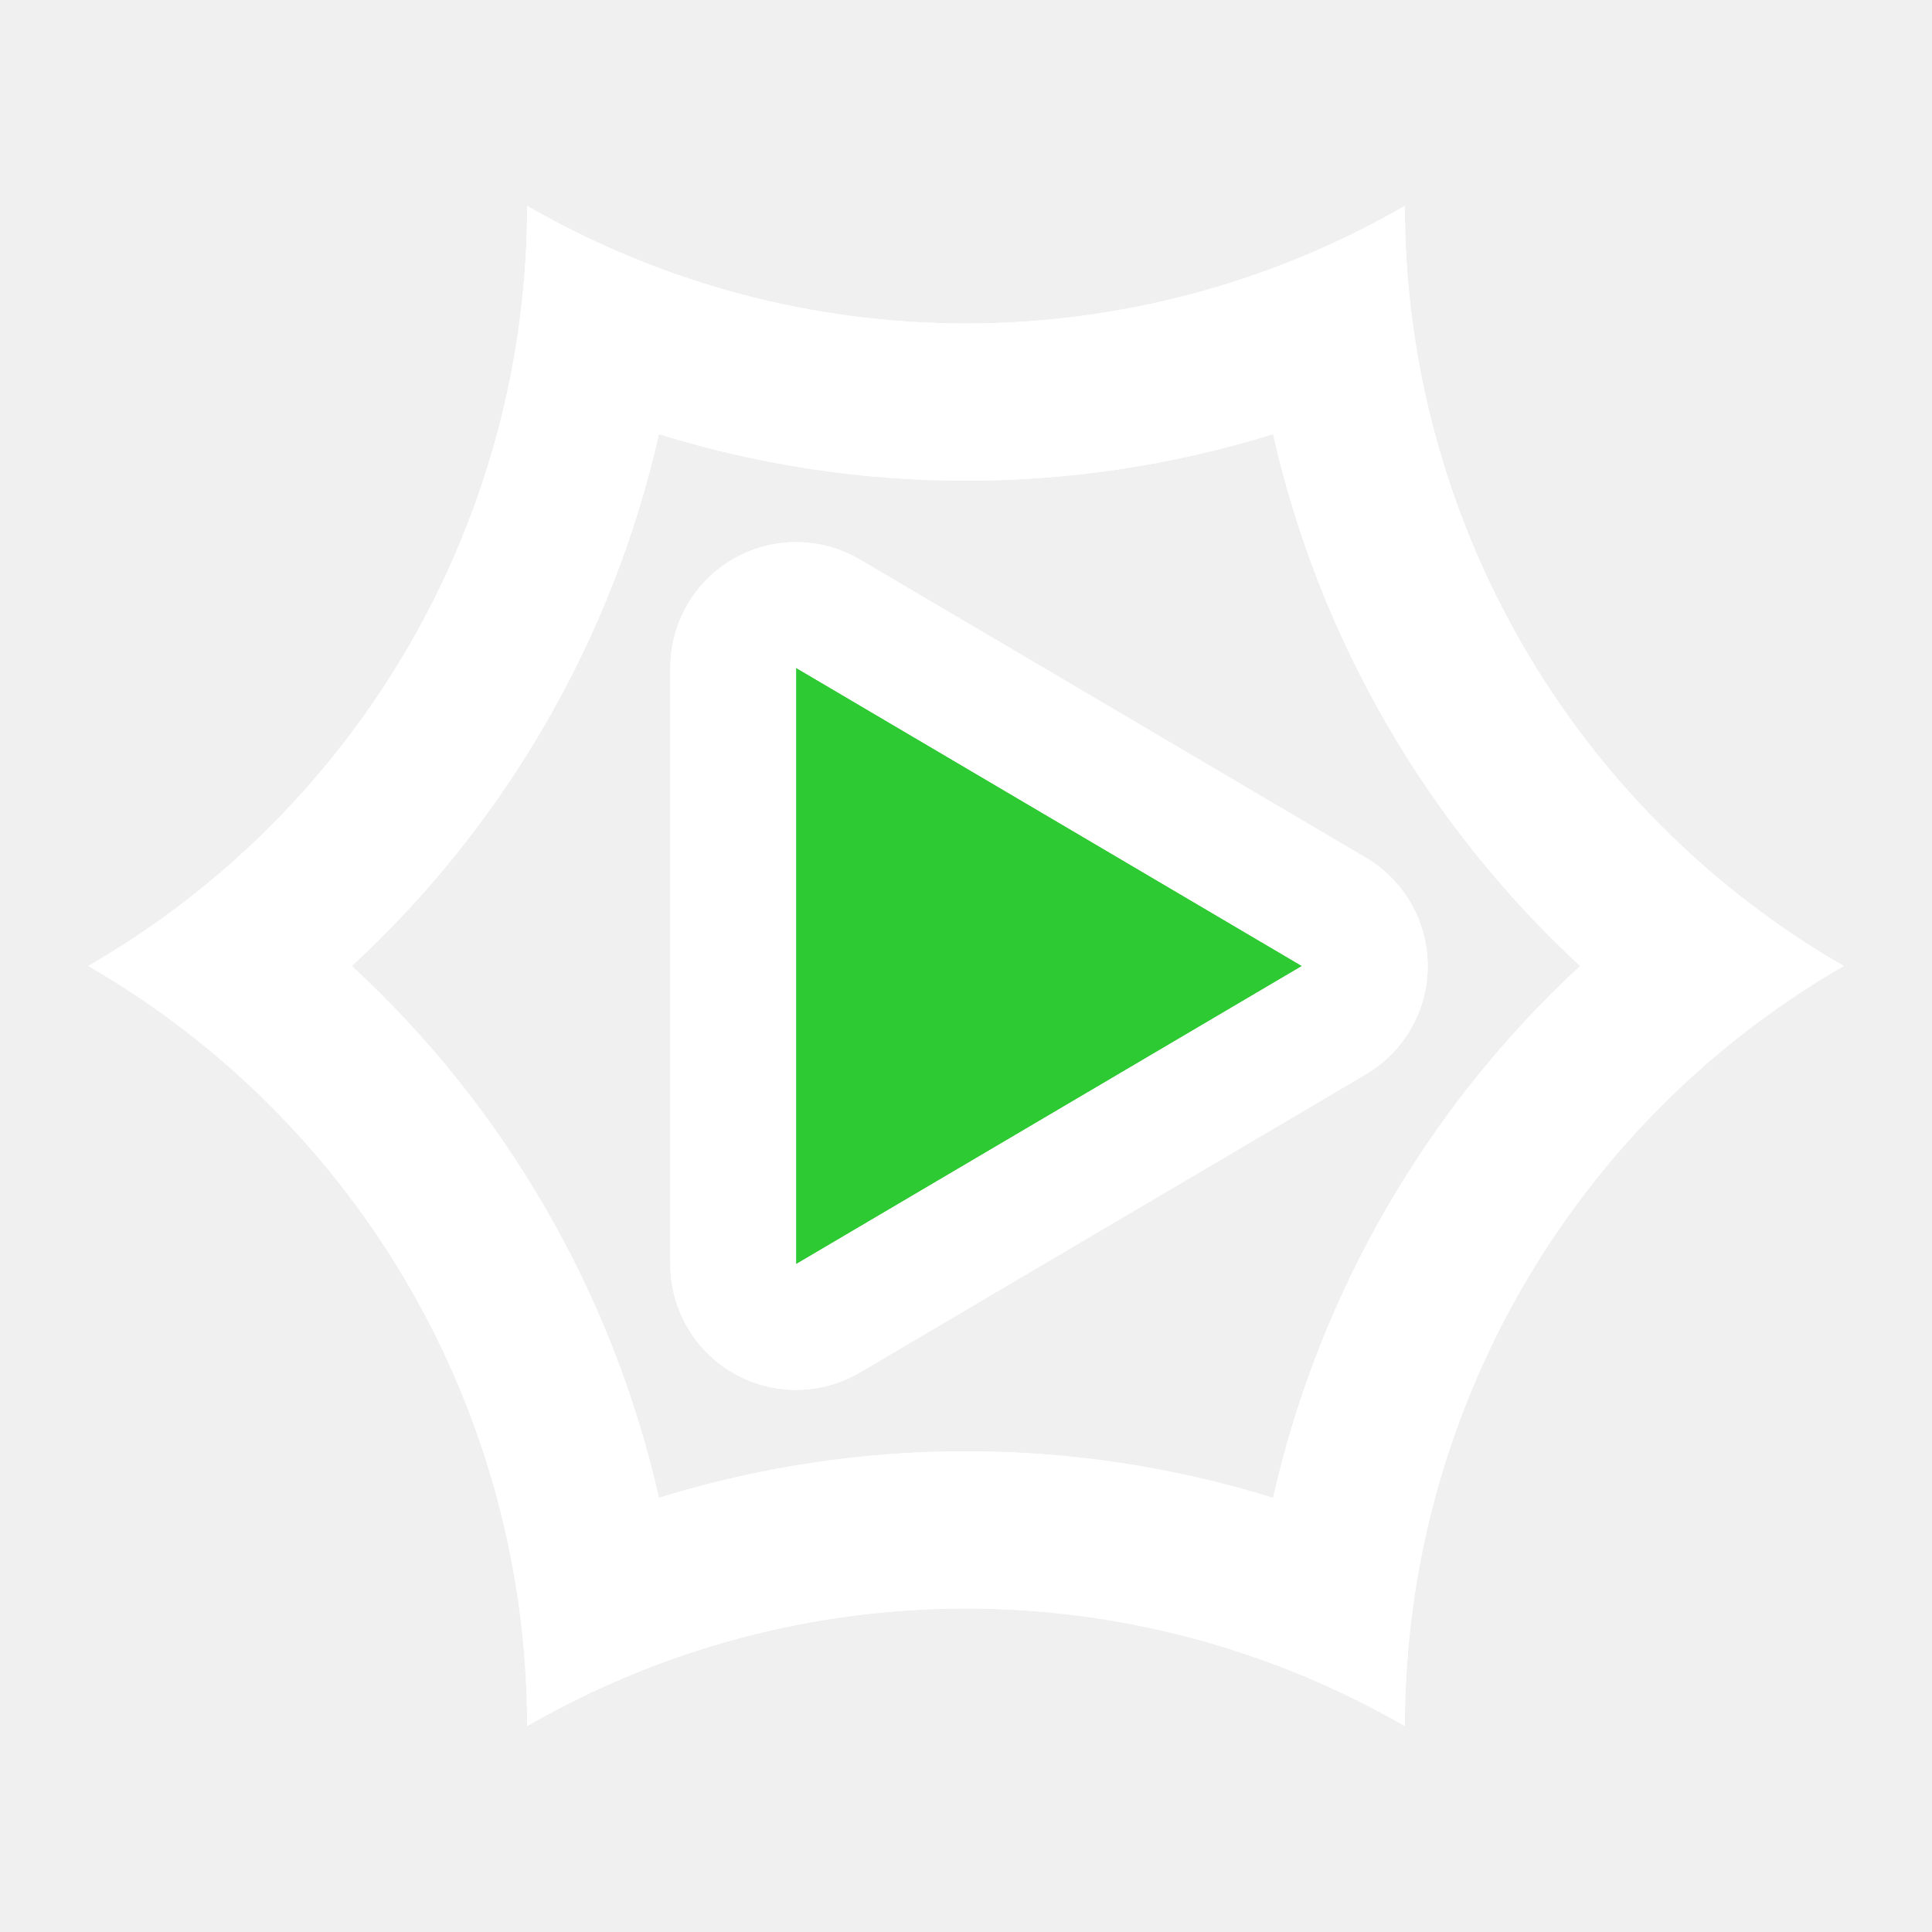
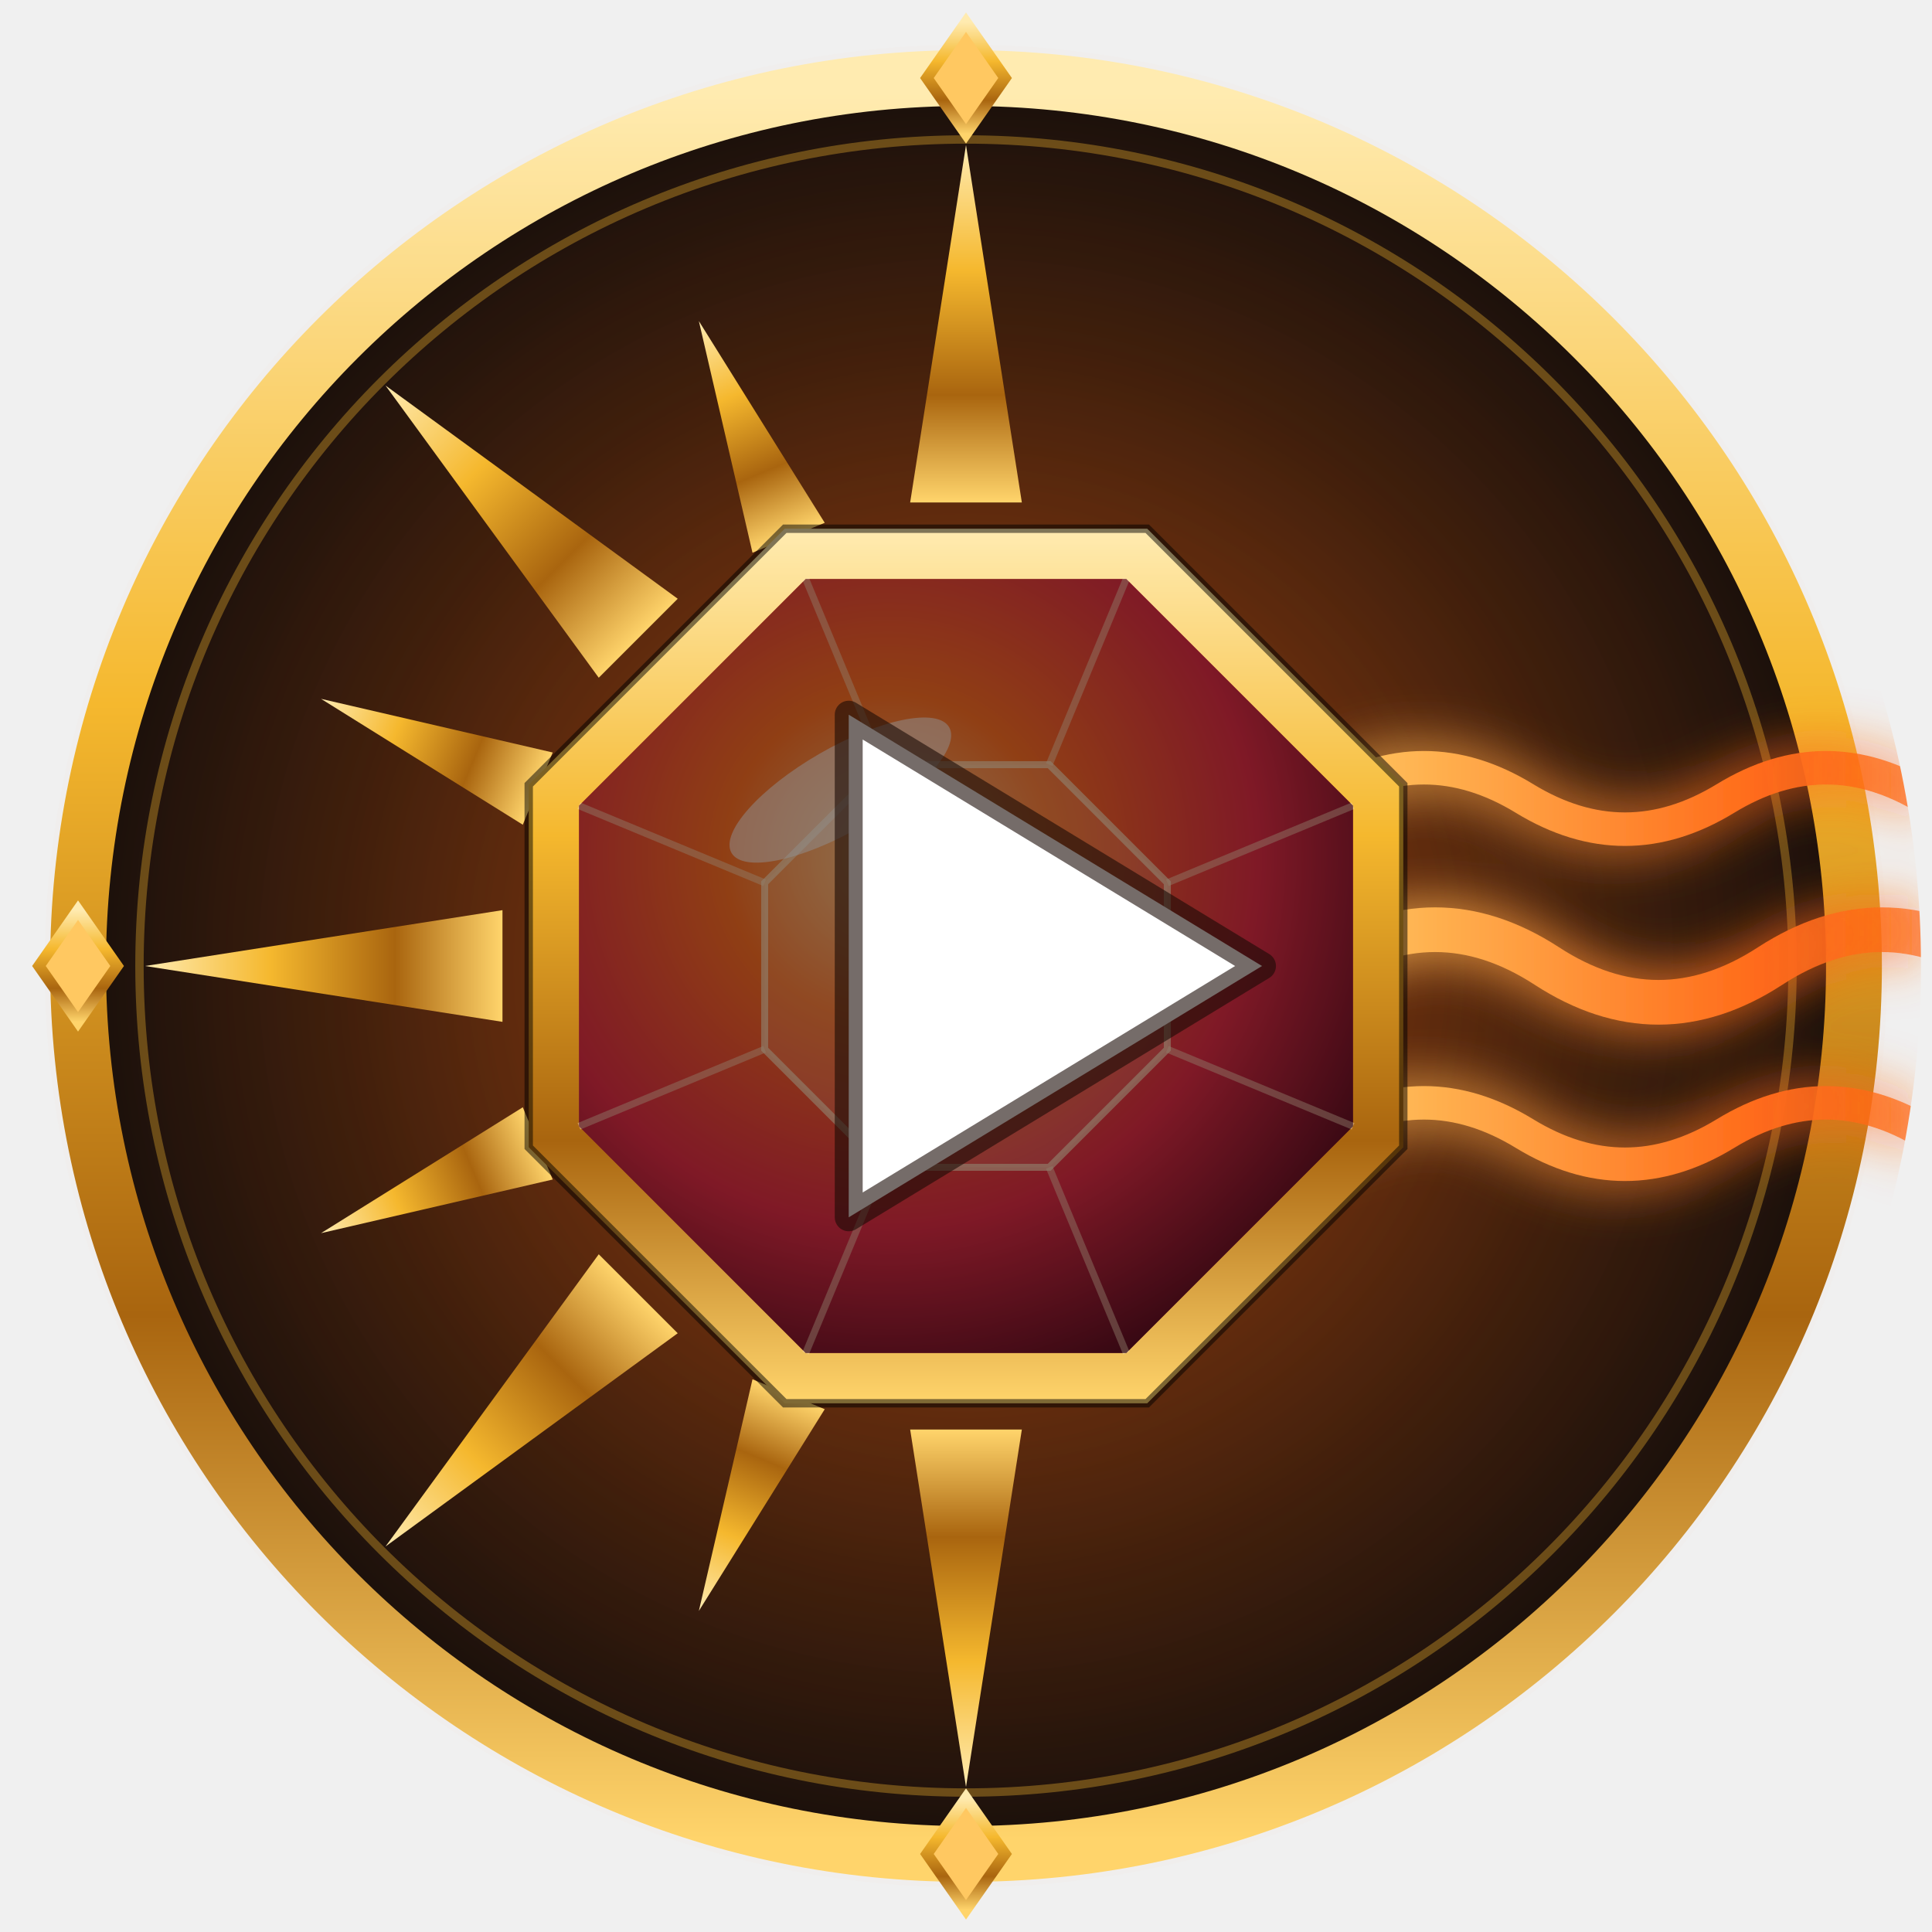
- <svg xmlns="http://www.w3.org/2000/svg" width="100%" height="100%" viewBox="0 0 1024 1024" version="1.1" xml:space="preserve" style="fill-rule:evenodd;clip-rule:evenodd;stroke-linejoin:round;stroke-miterlimit:2;">
-   <g transform="matrix(1,0,0,1,-1088,0)">
-     <g id="ICON_PLAYING" transform="matrix(1,0,0,1,1088,1.13687e-13)">
-       <rect x="0" y="0" width="1024" height="1024" style="fill:none;" />
-       <g id="apollo.afdesign" transform="matrix(1,0,0,1,512,512)">
-         <g transform="matrix(1,0,0,1,-512,-512)">
-           <clipPath id="_clip1">
-             <rect x="0" y="0" width="1024" height="1024" />
-           </clipPath>
-           <g clip-path="url(#_clip1)">
-             <g>
-               <g transform="matrix(1.27997,0,0,1.27997,-143.345,-143.345)">
-                 <g transform="matrix(1.26917,-0.732758,0.732758,1.26917,-512.989,237.355)">
-                   <path d="M512,264C556.301,340.731 638.172,388 726.774,388C682.473,464.731 682.473,559.269 726.774,636C638.172,636 556.301,683.269 512,760C467.699,683.269 385.828,636 297.226,636C341.527,559.269 341.527,464.731 297.226,388C385.828,388 467.699,340.731 512,264ZM512,338.465C471.86,381.904 419.404,412.19 361.715,425.233C379.264,481.715 379.264,542.285 361.715,598.767C419.404,611.81 471.86,642.096 512,685.535C552.14,642.096 604.596,611.81 662.285,598.767C644.736,542.285 644.736,481.715 662.285,425.233C604.596,412.19 552.14,381.904 512,338.465Z" style="fill:white;" />
-                 </g>
-                 <g transform="matrix(1.26917,-0.732758,0.732758,1.26917,-512.989,237.355)">
-                   <path d="M512,264C556.301,340.731 638.172,388 726.774,388C682.473,464.731 682.473,559.269 726.774,636C638.172,636 556.301,683.269 512,760C467.699,683.269 385.828,636 297.226,636C341.527,559.269 341.527,464.731 297.226,388C385.828,388 467.699,340.731 512,264ZM512,338.465C471.86,381.904 419.404,412.19 361.715,425.233C379.264,481.715 379.264,542.285 361.715,598.767C419.404,611.81 471.86,642.096 512,685.535C552.14,642.096 604.596,611.81 662.285,598.767C644.736,542.285 644.736,481.715 662.285,425.233C604.596,412.19 552.14,381.904 512,338.465Z" style="fill:white;" />
-                 </g>
-               </g>
-             </g>
-           </g>
-         </g>
+ <svg xmlns="http://www.w3.org/2000/svg" viewBox="0 0 1024 1024" width="1024" height="1024">
+   <defs>
+     <radialGradient id="hBg" cx="50%" cy="50%" r="72%">
+       <stop offset="0" stop-color="#3A1A06" />
+       <stop offset=".5" stop-color="#160E09" />
+       <stop offset="1" stop-color="#0A0B0F" />
+     </radialGradient>
+     <radialGradient id="sBg" cx="50%" cy="50%" r="72%">
+       <stop offset="0" stop-color="#0B2346" />
+       <stop offset=".5" stop-color="#0C111D" />
+       <stop offset="1" stop-color="#0A0B0F" />
+     </radialGradient>
+     <radialGradient id="lBg" cx="50%" cy="45%" r="75%">
+       <stop offset="0" stop-color="#16131A" />
+       <stop offset="1" stop-color="#0A0B0F" />
+     </radialGradient>
+     <radialGradient id="hGlow">
+       <stop offset="0" stop-color="#FF6B1A" stop-opacity=".55" />
+       <stop offset="1" stop-color="#FF6B1A" stop-opacity="0" />
+     </radialGradient>
+     <radialGradient id="sGlow">
+       <stop offset="0" stop-color="#5CE1FF" stop-opacity=".45" />
+       <stop offset="1" stop-color="#2F5BFF" stop-opacity="0" />
+     </radialGradient>
+     <linearGradient id="gold" x1="0" y1="0" x2="0" y2="1">
+       <stop offset="0" stop-color="#FFEBB0" />
+       <stop offset=".35" stop-color="#F5B82E" />
+       <stop offset=".7" stop-color="#A9650F" />
+       <stop offset="1" stop-color="#FFD46B" />
+     </linearGradient>
+     <linearGradient id="silver" x1="0" y1="0" x2="0" y2="1">
+       <stop offset="0" stop-color="#FFFFFF" />
+       <stop offset=".35" stop-color="#D9DEE8" />
+       <stop offset=".7" stop-color="#7C879C" />
+       <stop offset="1" stop-color="#EEF2FA" />
+     </linearGradient>
+     <linearGradient id="moon" x1="0" y1="0" x2="1" y2="1">
+       <stop offset="0" stop-color="#FFFFFF" />
+       <stop offset=".45" stop-color="#D9DEE8" />
+       <stop offset="1" stop-color="#8E99B0" />
+     </linearGradient>
+     <radialGradient id="ruby" cx="40%" cy="36%" r="70%">
+       <stop offset="0" stop-color="#FFC27A" />
+       <stop offset=".3" stop-color="#FF6B1A" />
+       <stop offset=".68" stop-color="#E0263B" />
+       <stop offset="1" stop-color="#5E0818" />
+     </radialGradient>
+     <radialGradient id="sapphire" cx="40%" cy="36%" r="70%">
+       <stop offset="0" stop-color="#C8F6FF" />
+       <stop offset=".3" stop-color="#5CE1FF" />
+       <stop offset=".68" stop-color="#2F5BFF" />
+       <stop offset="1" stop-color="#121A5A" />
+     </radialGradient>
+     <linearGradient id="emit" gradientUnits="userSpaceOnUse" x1="640" y1="0" x2="985" y2="0">
+       <stop offset="0" stop-color="#FFC861" />
+       <stop offset=".45" stop-color="#FF6B1A" />
+       <stop offset="1" stop-color="#FF6B1A" stop-opacity="0" />
+     </linearGradient>
+     <linearGradient id="recv" gradientUnits="userSpaceOnUse" x1="40" y1="0" x2="320" y2="0">
+       <stop offset="0" stop-color="#FF6B1A" stop-opacity="0" />
+       <stop offset=".3" stop-color="#FF6B1A" stop-opacity=".85" />
+       <stop offset=".7" stop-color="#5CE1FF" />
+       <stop offset="1" stop-color="#C8F6FF" />
+     </linearGradient>
+     <linearGradient id="bridge" gradientUnits="userSpaceOnUse" x1="680" y1="0" x2="1340" y2="0">
+       <stop offset="0" stop-color="#FFC861" />
+       <stop offset=".3" stop-color="#FF6B1A" />
+       <stop offset=".7" stop-color="#5CE1FF" />
+       <stop offset="1" stop-color="#C8F6FF" />
+     </linearGradient>
+     <filter id="glow" filterUnits="userSpaceOnUse" x="-1024" y="-1024" width="4096" height="3072">
+       <feGaussianBlur stdDeviation="10" result="b" />
+       <feMerge>
+         <feMergeNode in="b" />
+         <feMergeNode in="SourceGraphic" />
+       </feMerge>
+     </filter>
+     <clipPath id="emblemClip">
+       <circle cx="512" cy="512" r="342" />
+     </clipPath>
+     <clipPath id="roundTile">
+       <rect width="1024" height="1024" rx="230" />
+     </clipPath>
+   </defs>
+   <g transform="translate(512 512) scale(1.48) translate(-512 -512)">
+     <circle cx="512" cy="512" r="318" fill="url(#hBg)" />
+     <g clip-path="url(#emblemClip)">
+       <circle cx="512" cy="512" r="330" fill="url(#hGlow)" />
+       <polygon points="512,218 532,346 492,346" fill="url(#gold)" transform="rotate(0 512 512)" />
+       <polygon points="512,262 526,346 498,346" fill="url(#gold)" transform="rotate(-22.5 512 512)" />
+       <polygon points="512,218 532,346 492,346" fill="url(#gold)" transform="rotate(-45 512 512)" />
+       <polygon points="512,262 526,346 498,346" fill="url(#gold)" transform="rotate(-67.5 512 512)" />
+       <polygon points="512,218 532,346 492,346" fill="url(#gold)" transform="rotate(-90 512 512)" />
+       <polygon points="512,262 526,346 498,346" fill="url(#gold)" transform="rotate(-112.5 512 512)" />
+       <polygon points="512,218 532,346 492,346" fill="url(#gold)" transform="rotate(-135 512 512)" />
+       <polygon points="512,262 526,346 498,346" fill="url(#gold)" transform="rotate(-157.5 512 512)" />
+       <polygon points="512,218 532,346 492,346" fill="url(#gold)" transform="rotate(-180 512 512)" />
+       <circle cx="512" cy="512" r="318" fill="none" stroke="url(#gold)" stroke-width="20" />
+       <circle cx="512" cy="512" r="296" fill="none" stroke="#F5B82E" stroke-opacity=".35" stroke-width="3" />
+       <g filter="url(#glow)" stroke="url(#emit)" stroke-linecap="round" fill="none">
+         <path d="M 640 452 q 36 -22 72 0 t 72 0 t 72 0 t 72 0" stroke-width="12" />
+         <path d="M 640 512 q 40 -26 80 0 t 80 0 t 80 0 t 80 0" stroke-width="16" />
+         <path d="M 640 572 q 36 -22 72 0 t 72 0 t 72 0 t 72 0" stroke-width="12" />
      </g>
-       <g>
-         <g transform="matrix(3.13097e-17,0.511327,-0.481328,2.94728e-17,908.573,-366.46)">
-           <path d="M1718,454L2027,1011L1409,1011L1718,454Z" style="fill:rgb(46,202,51);" />
-           <path d="M1830.33,383.677L2139.32,940.677C2163.08,983.499 2163.41,1036.56 2140.2,1079.72C2116.99,1122.87 2073.79,1149.51 2027,1149.51L1409,1149.51C1362.21,1149.51 1319.01,1122.87 1295.8,1079.72C1272.59,1036.56 1272.92,983.499 1296.67,940.677L1605.67,383.677C1629.11,341.427 1671.84,315.494 1718,315.494C1764.16,315.494 1806.89,341.427 1830.33,383.677ZM1718,454L1409,1011L2027,1011L1718,454Z" style="fill:white;" />
-           <path d="M1718,454L2027,1011L1409,1011L1718,454Z" style="fill:rgb(46,202,51);" />
-           <path d="M1830.33,383.677L2139.32,940.677C2163.08,983.499 2163.41,1036.56 2140.2,1079.72C2116.99,1122.87 2073.79,1149.51 2027,1149.51L1409,1149.51C1362.21,1149.51 1319.01,1122.87 1295.8,1079.72C1272.59,1036.56 1272.92,983.499 1296.67,940.677L1605.67,383.677C1629.11,341.427 1671.84,315.494 1718,315.494C1764.16,315.494 1806.89,341.427 1830.33,383.677ZM1718,454L1409,1011L2027,1011L1718,454Z" style="fill:white;" />
-         </g>
-       </g>
+       <polygon points="512,174 526,194 512,214 498,194" fill="#FFC861" stroke="url(#gold)" stroke-width="4" />
+       <polygon points="512,810 526,830 512,850 498,830" fill="#FFC861" stroke="url(#gold)" stroke-width="4" />
+       <polygon points="194,492 208,512 194,532 180,512" fill="#FFC861" stroke="url(#gold)" stroke-width="4" />
+       <polygon points="668.6,576.9 576.9,668.6 447.1,668.6 355.4,576.9 355.4,447.1 447.1,355.4 576.9,355.4 668.6,447.1" fill="url(#gold)" stroke="#000" stroke-opacity=".5" stroke-width="3" />
+       <polygon points="650.6,569.4 569.4,650.6 454.6,650.6 373.4,569.4 373.4,454.6 454.6,373.4 569.4,373.4 650.6,454.6" fill="url(#ruby)" />
+       <line x1="650.6" y1="569.4" x2="584.1" y2="541.8" stroke="#FFE0B8" stroke-opacity=".45" stroke-width="2.5" />
+       <line x1="569.4" y1="650.6" x2="541.8" y2="584.1" stroke="#FFE0B8" stroke-opacity=".45" stroke-width="2.5" />
+       <line x1="454.6" y1="650.6" x2="482.2" y2="584.1" stroke="#FFE0B8" stroke-opacity=".45" stroke-width="2.5" />
+       <line x1="373.4" y1="569.4" x2="439.9" y2="541.8" stroke="#FFE0B8" stroke-opacity=".45" stroke-width="2.5" />
+       <line x1="373.4" y1="454.6" x2="439.9" y2="482.2" stroke="#FFE0B8" stroke-opacity=".45" stroke-width="2.5" />
+       <line x1="454.6" y1="373.4" x2="482.2" y2="439.9" stroke="#FFE0B8" stroke-opacity=".45" stroke-width="2.5" />
+       <line x1="569.4" y1="373.4" x2="541.8" y2="439.9" stroke="#FFE0B8" stroke-opacity=".45" stroke-width="2.5" />
+       <line x1="650.6" y1="454.6" x2="584.1" y2="482.2" stroke="#FFE0B8" stroke-opacity=".45" stroke-width="2.5" />
+       <polygon points="584.1,541.8 541.8,584.1 482.2,584.1 439.9,541.8 439.9,482.2 482.2,439.9 541.8,439.9 584.1,482.2" fill="#FFE0B8" fill-opacity=".16" stroke="#FFE0B8" stroke-opacity=".65" stroke-width="2.5" />
+       <ellipse cx="467" cy="449" rx="45" ry="15" transform="rotate(-30 467 449)" fill="#fff" fill-opacity=".5" />
    </g>
+     <polygon points="650.6,569.4 569.4,650.6 454.6,650.6 373.4,569.4 373.4,454.6 454.6,373.4 569.4,373.4 650.6,454.6" fill="#0A0B0F" fill-opacity=".45" />
+     <polygon points="470,422 470,602 618,512" fill="#fff" stroke="#1A0A05" stroke-opacity=".6" stroke-width="10" stroke-linejoin="round" />
  </g>
</svg>
